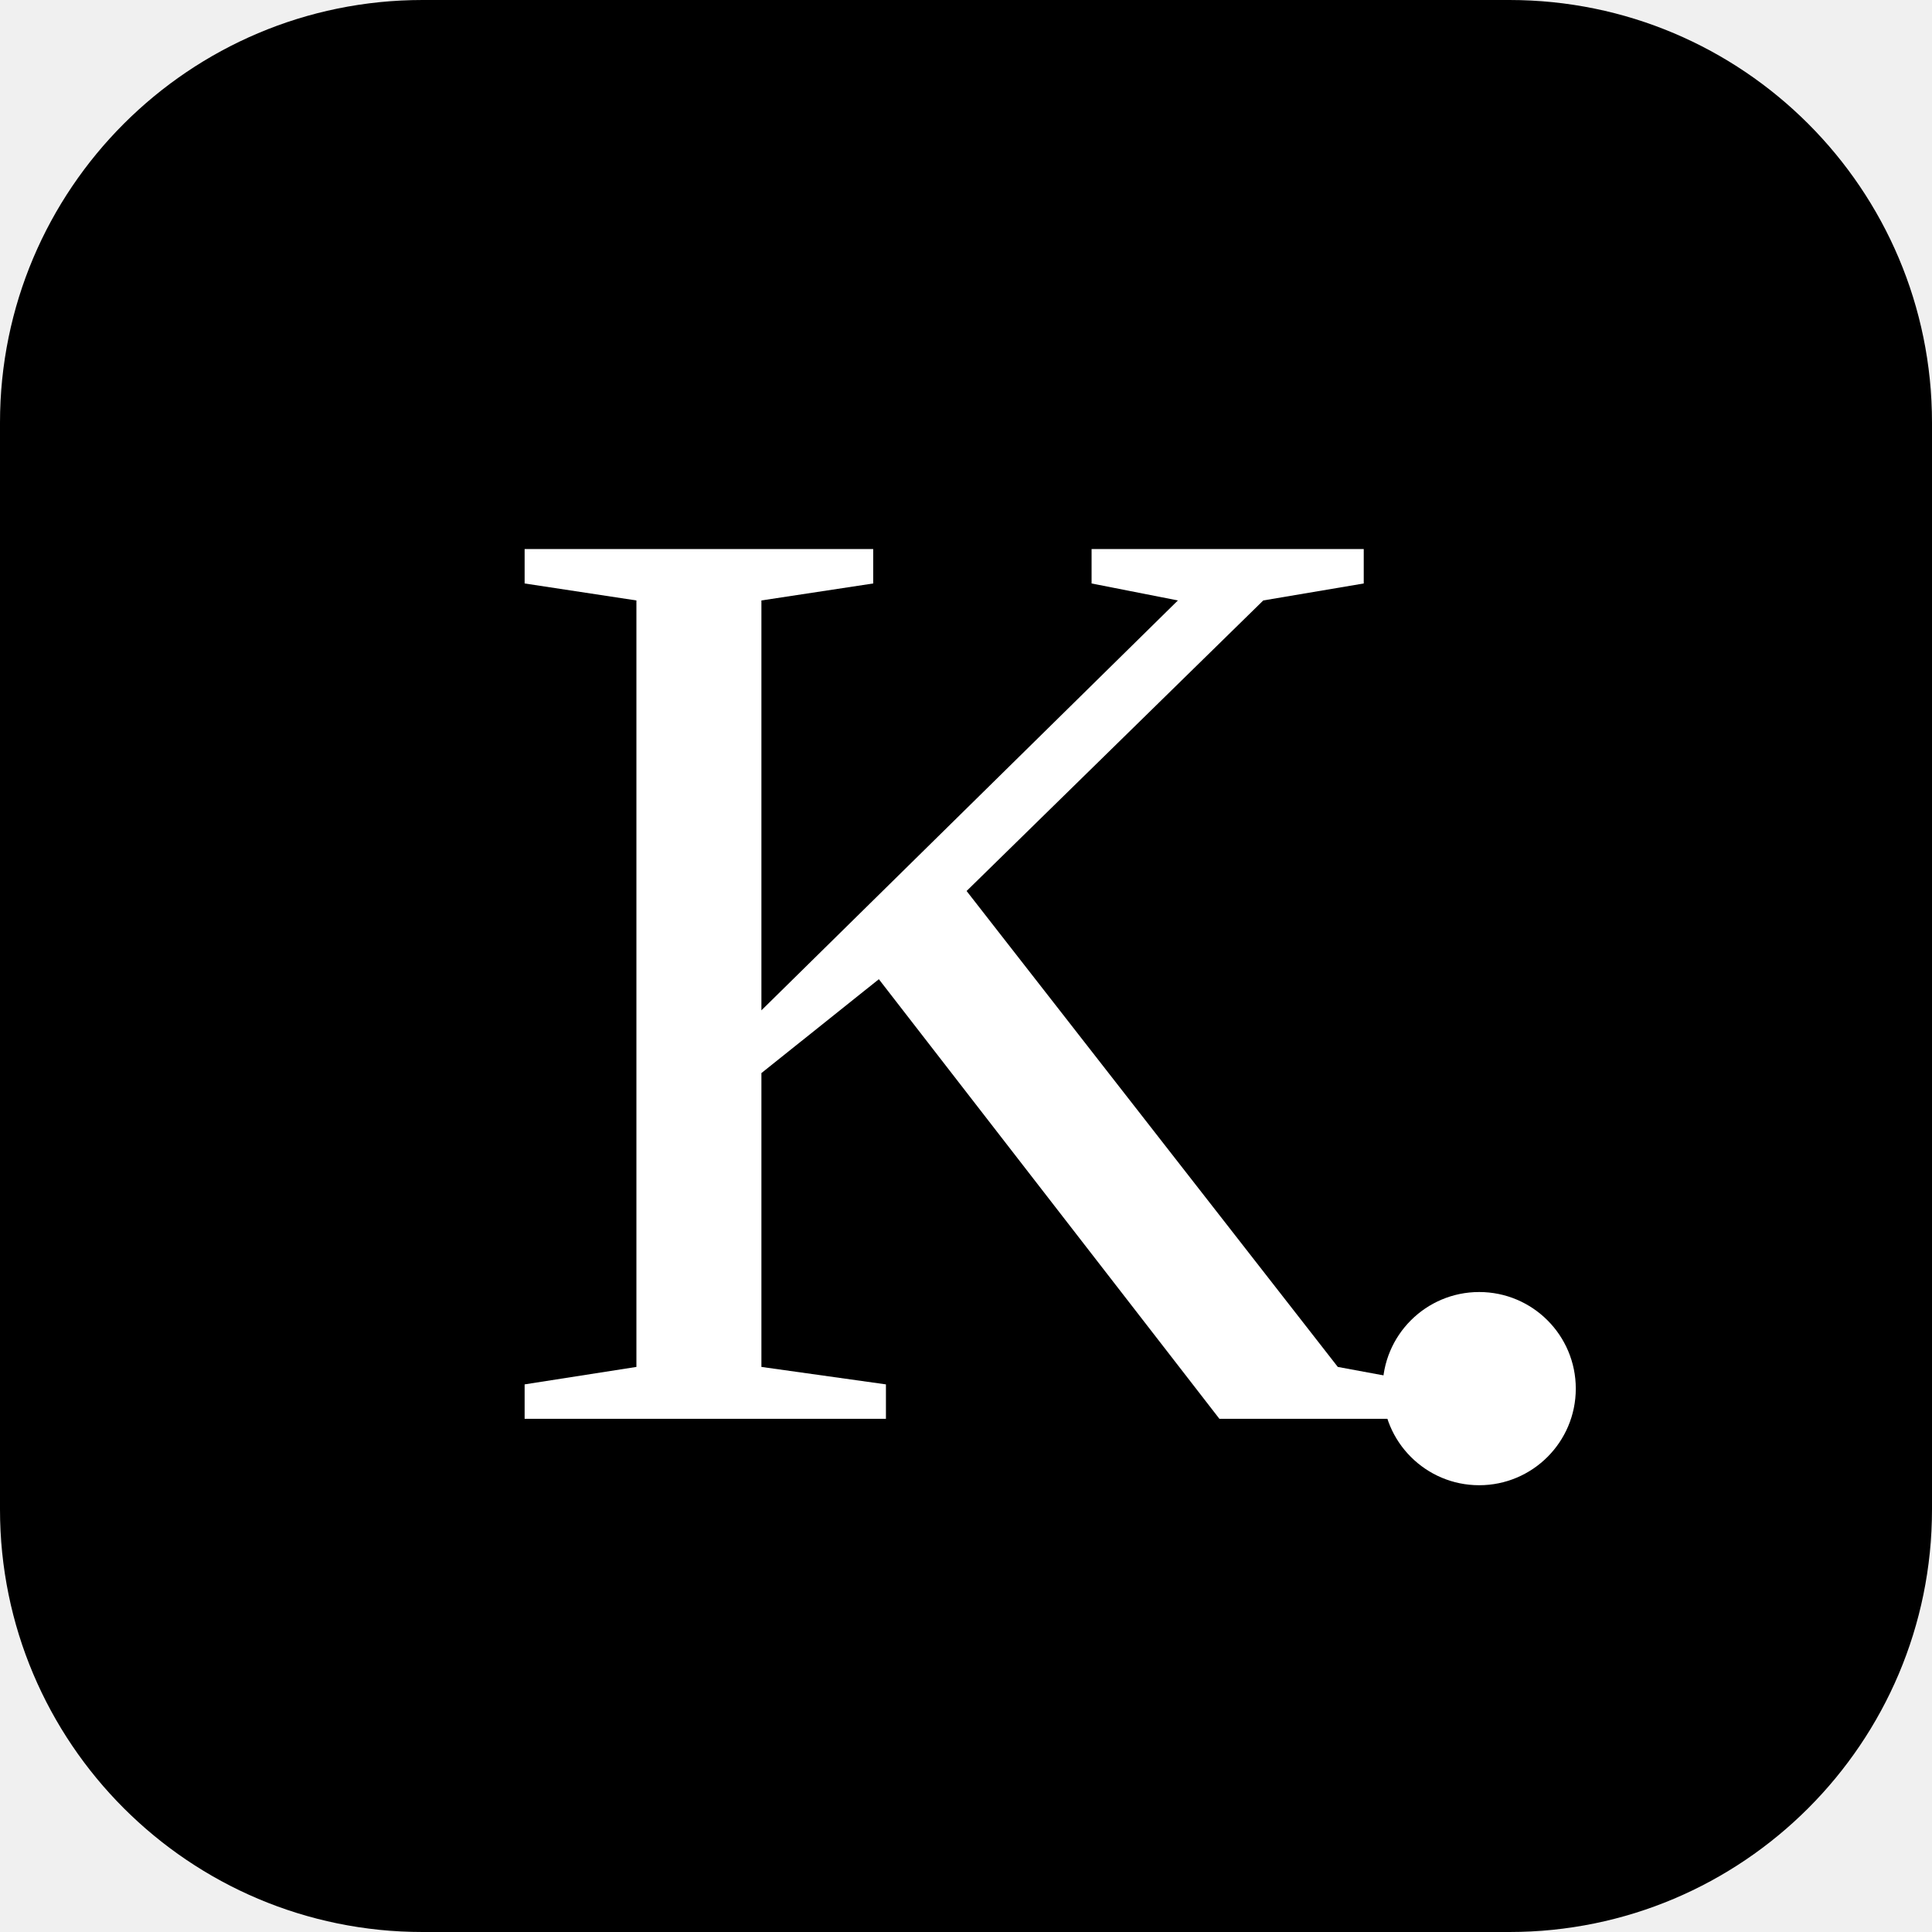
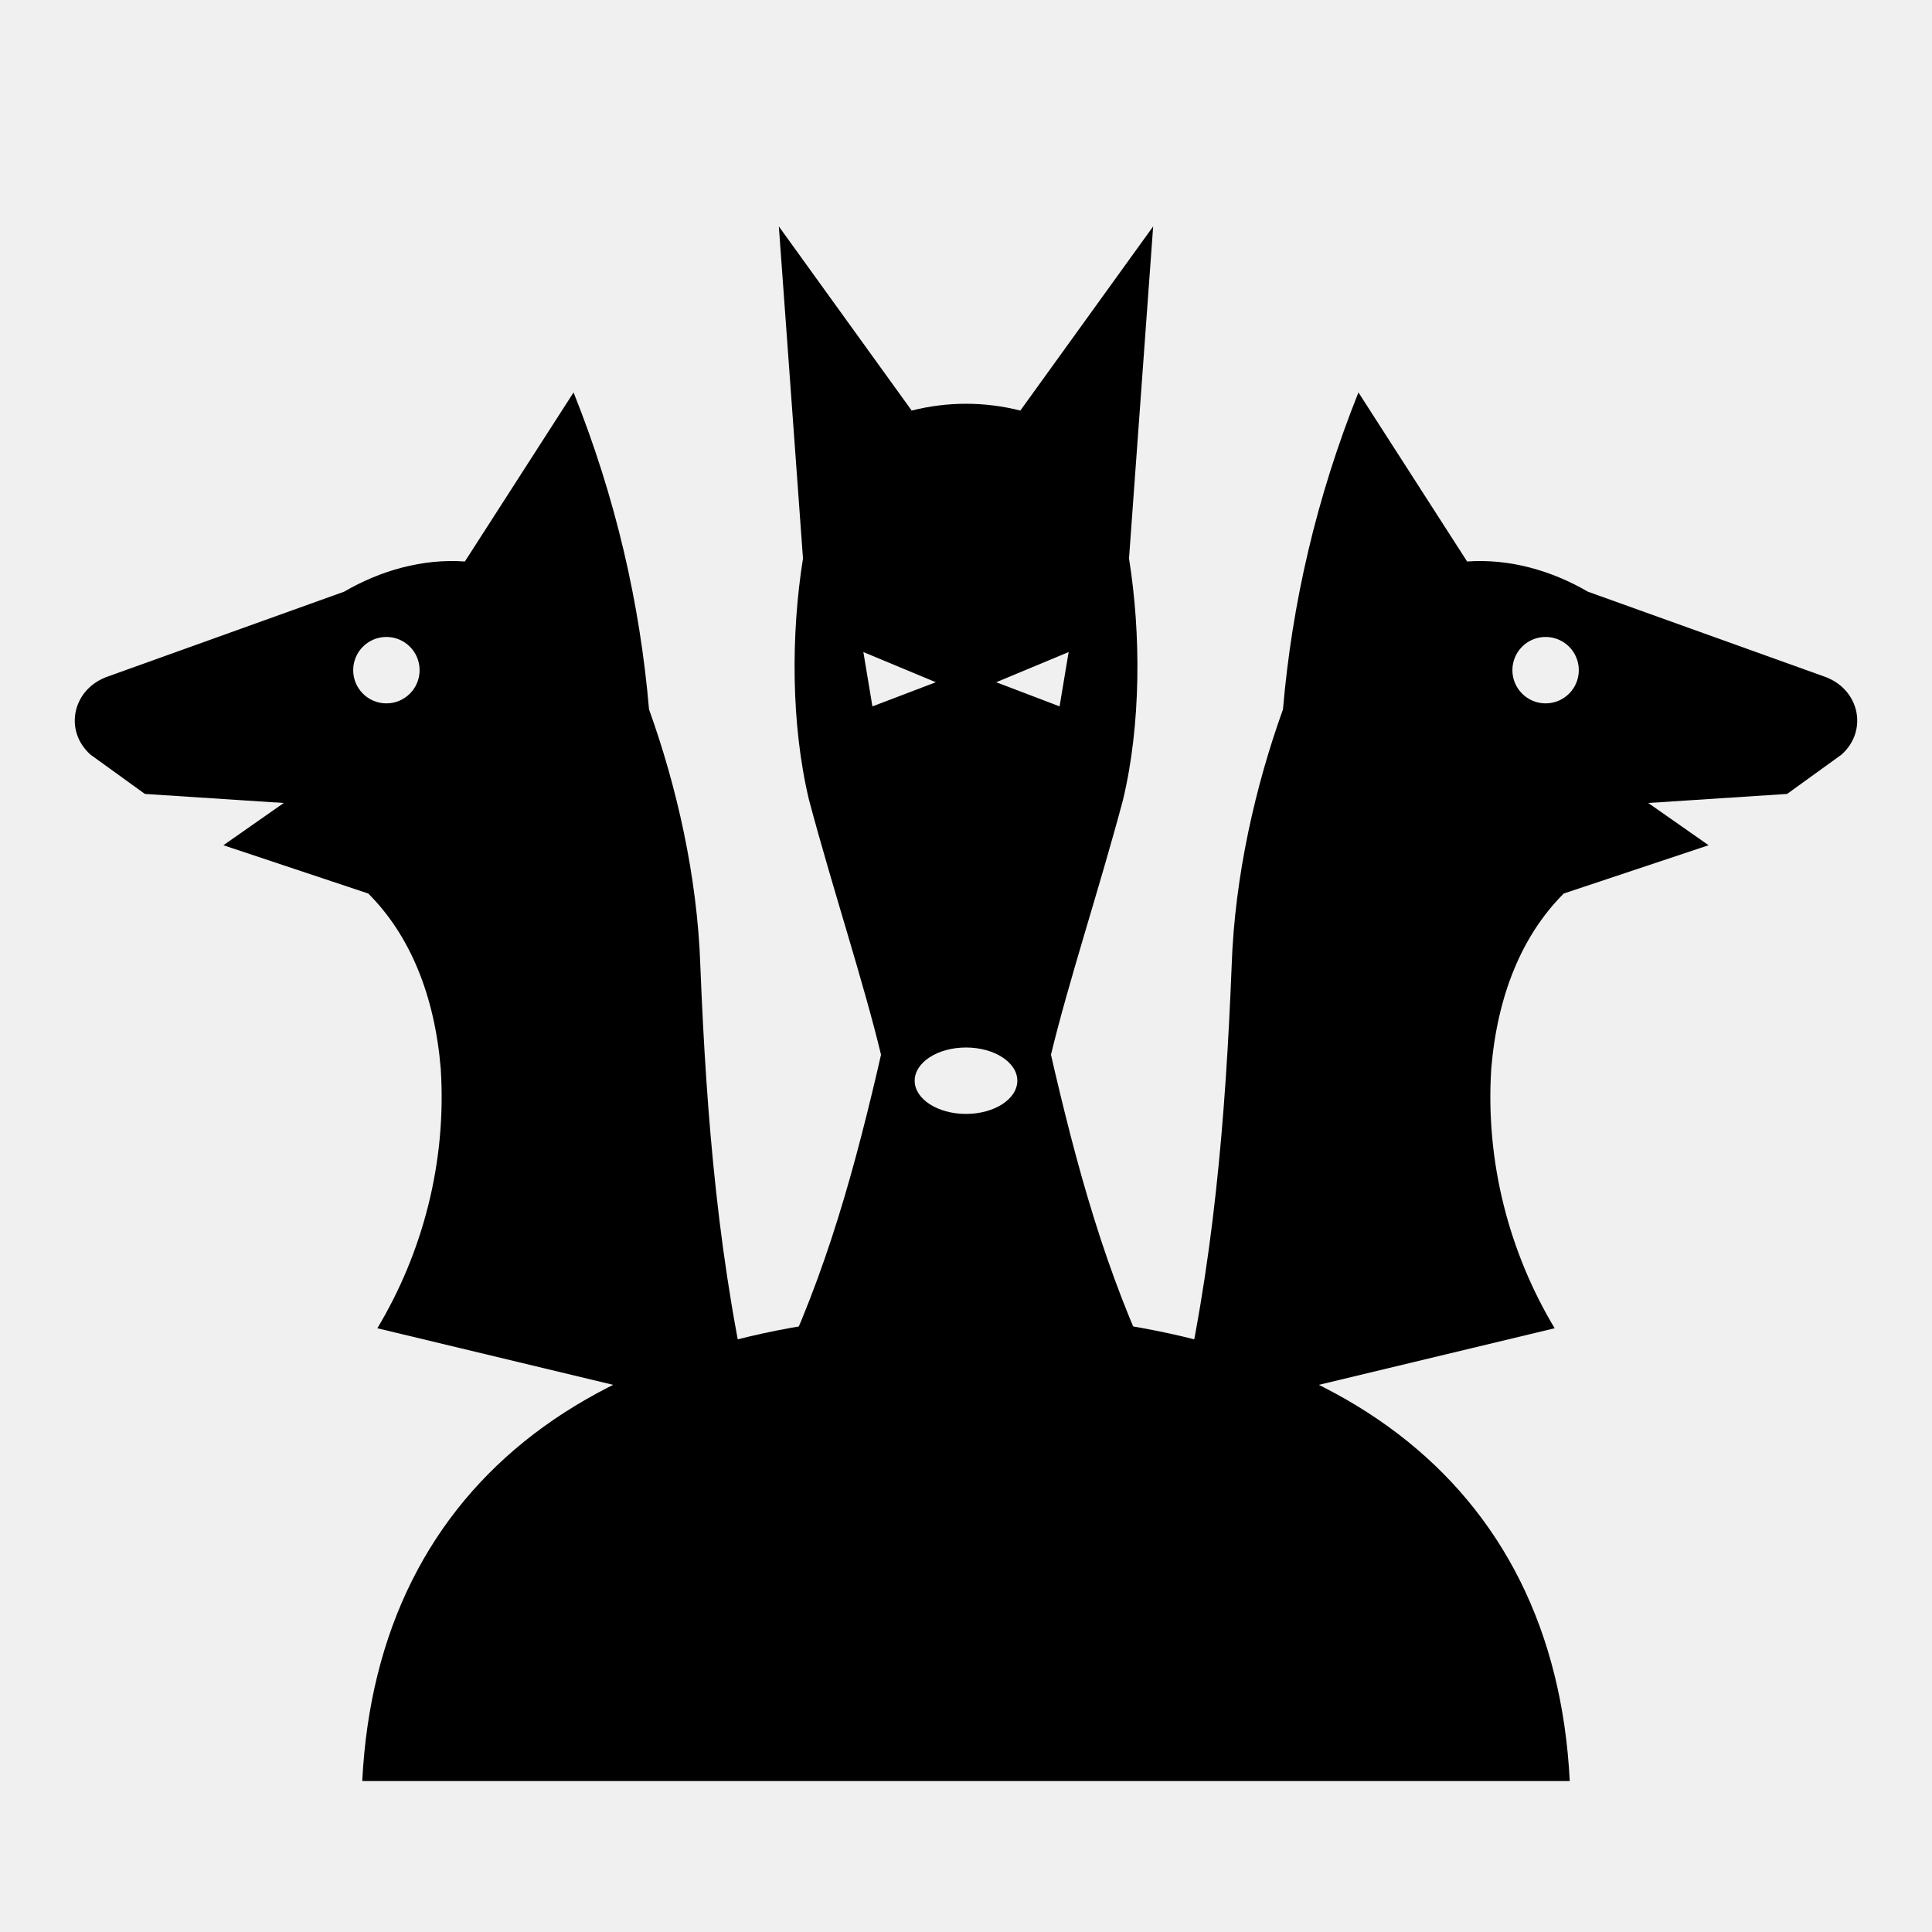
<svg xmlns="http://www.w3.org/2000/svg" viewBox="0 0 64 64">
-   <rect width="64" height="64" rx="14" fill="#000" />
-   <text x="32" y="47" text-anchor="middle" font-family="Georgia, 'Times New Roman', serif" font-size="44" fill="#fff">K</text>
-   <circle cx="49" cy="46" r="3.2" fill="#fff" />
+   <defs>
+     <mask id="kerberos" maskUnits="userSpaceOnUse" x="0" y="0" width="64" height="64">
+       <g fill="#fff">
+         <path id="r" d="M42.5 23.5 C42.8 20 43.6 16.5 45 13 L48.6 18.6 C50 18.5 51.4 18.9 52.6 19.6 L60.4 22.4 C61.6 22.8 61.9 24.2 61 25 L59.2 26.3 L54.6 26.6 L56.6 28 L51.8 29.6 C50.4 31 49.6 33 49.4 35.4 C49.2 38.5 50 41.5 51.5 44 L39 47 C40.2 42 40.6 37 40.8 32 C40.9 29 41.6 26 42.5 23.5 Z" />
+         <use href="#r" transform="matrix(-1 0 0 1 64 0)" />
+         <path d="M32 37.5 C30.4 37.5 29.6 36.4 29.2 35 C28.6 32.5 27.6 29.5 26.8 26.5 C26.2 24 26.2 21 26.6 18.5 L25.8 7.5 L30.2 13.6 C31.4 13.3 32.6 13.3 33.8 13.6 L38.2 7.5 L37.4 18.5 C37.8 21 37.8 24 37.2 26.5 C36.4 29.5 35.4 32.5 34.8 35 C34.4 36.4 33.6 37.5 32 37.5 Z" />
+         <path d="M29.4 34 L34.6 34 C35.5 38 36.4 41.5 38 45 L26 45 C27.6 41.5 28.5 38 29.4 34 Z" />
+         <path d="M12 59 C12.5 49 20 43.5 32 43.5 C44 43.5 51.5 49 52 59 Z" />
+       </g>
+       <g fill="#000">
+         <path d="M28.6 21.6 L31 22.6 L28.9 23.4 Z" />
+         <path d="M35.4 21.6 L33 22.6 L35.1 23.4 Z" />
+         <circle cx="51.2" cy="22.2" r="1.1" />
+         <circle cx="12.8" cy="22.2" r="1.1" />
+         <ellipse cx="32" cy="35.8" rx="1.7" ry="1.1" />
+       </g>
+     </mask>
+   </defs>
+   <rect width="64" height="64" fill="#000" mask="url(#kerberos)" />
</svg>
